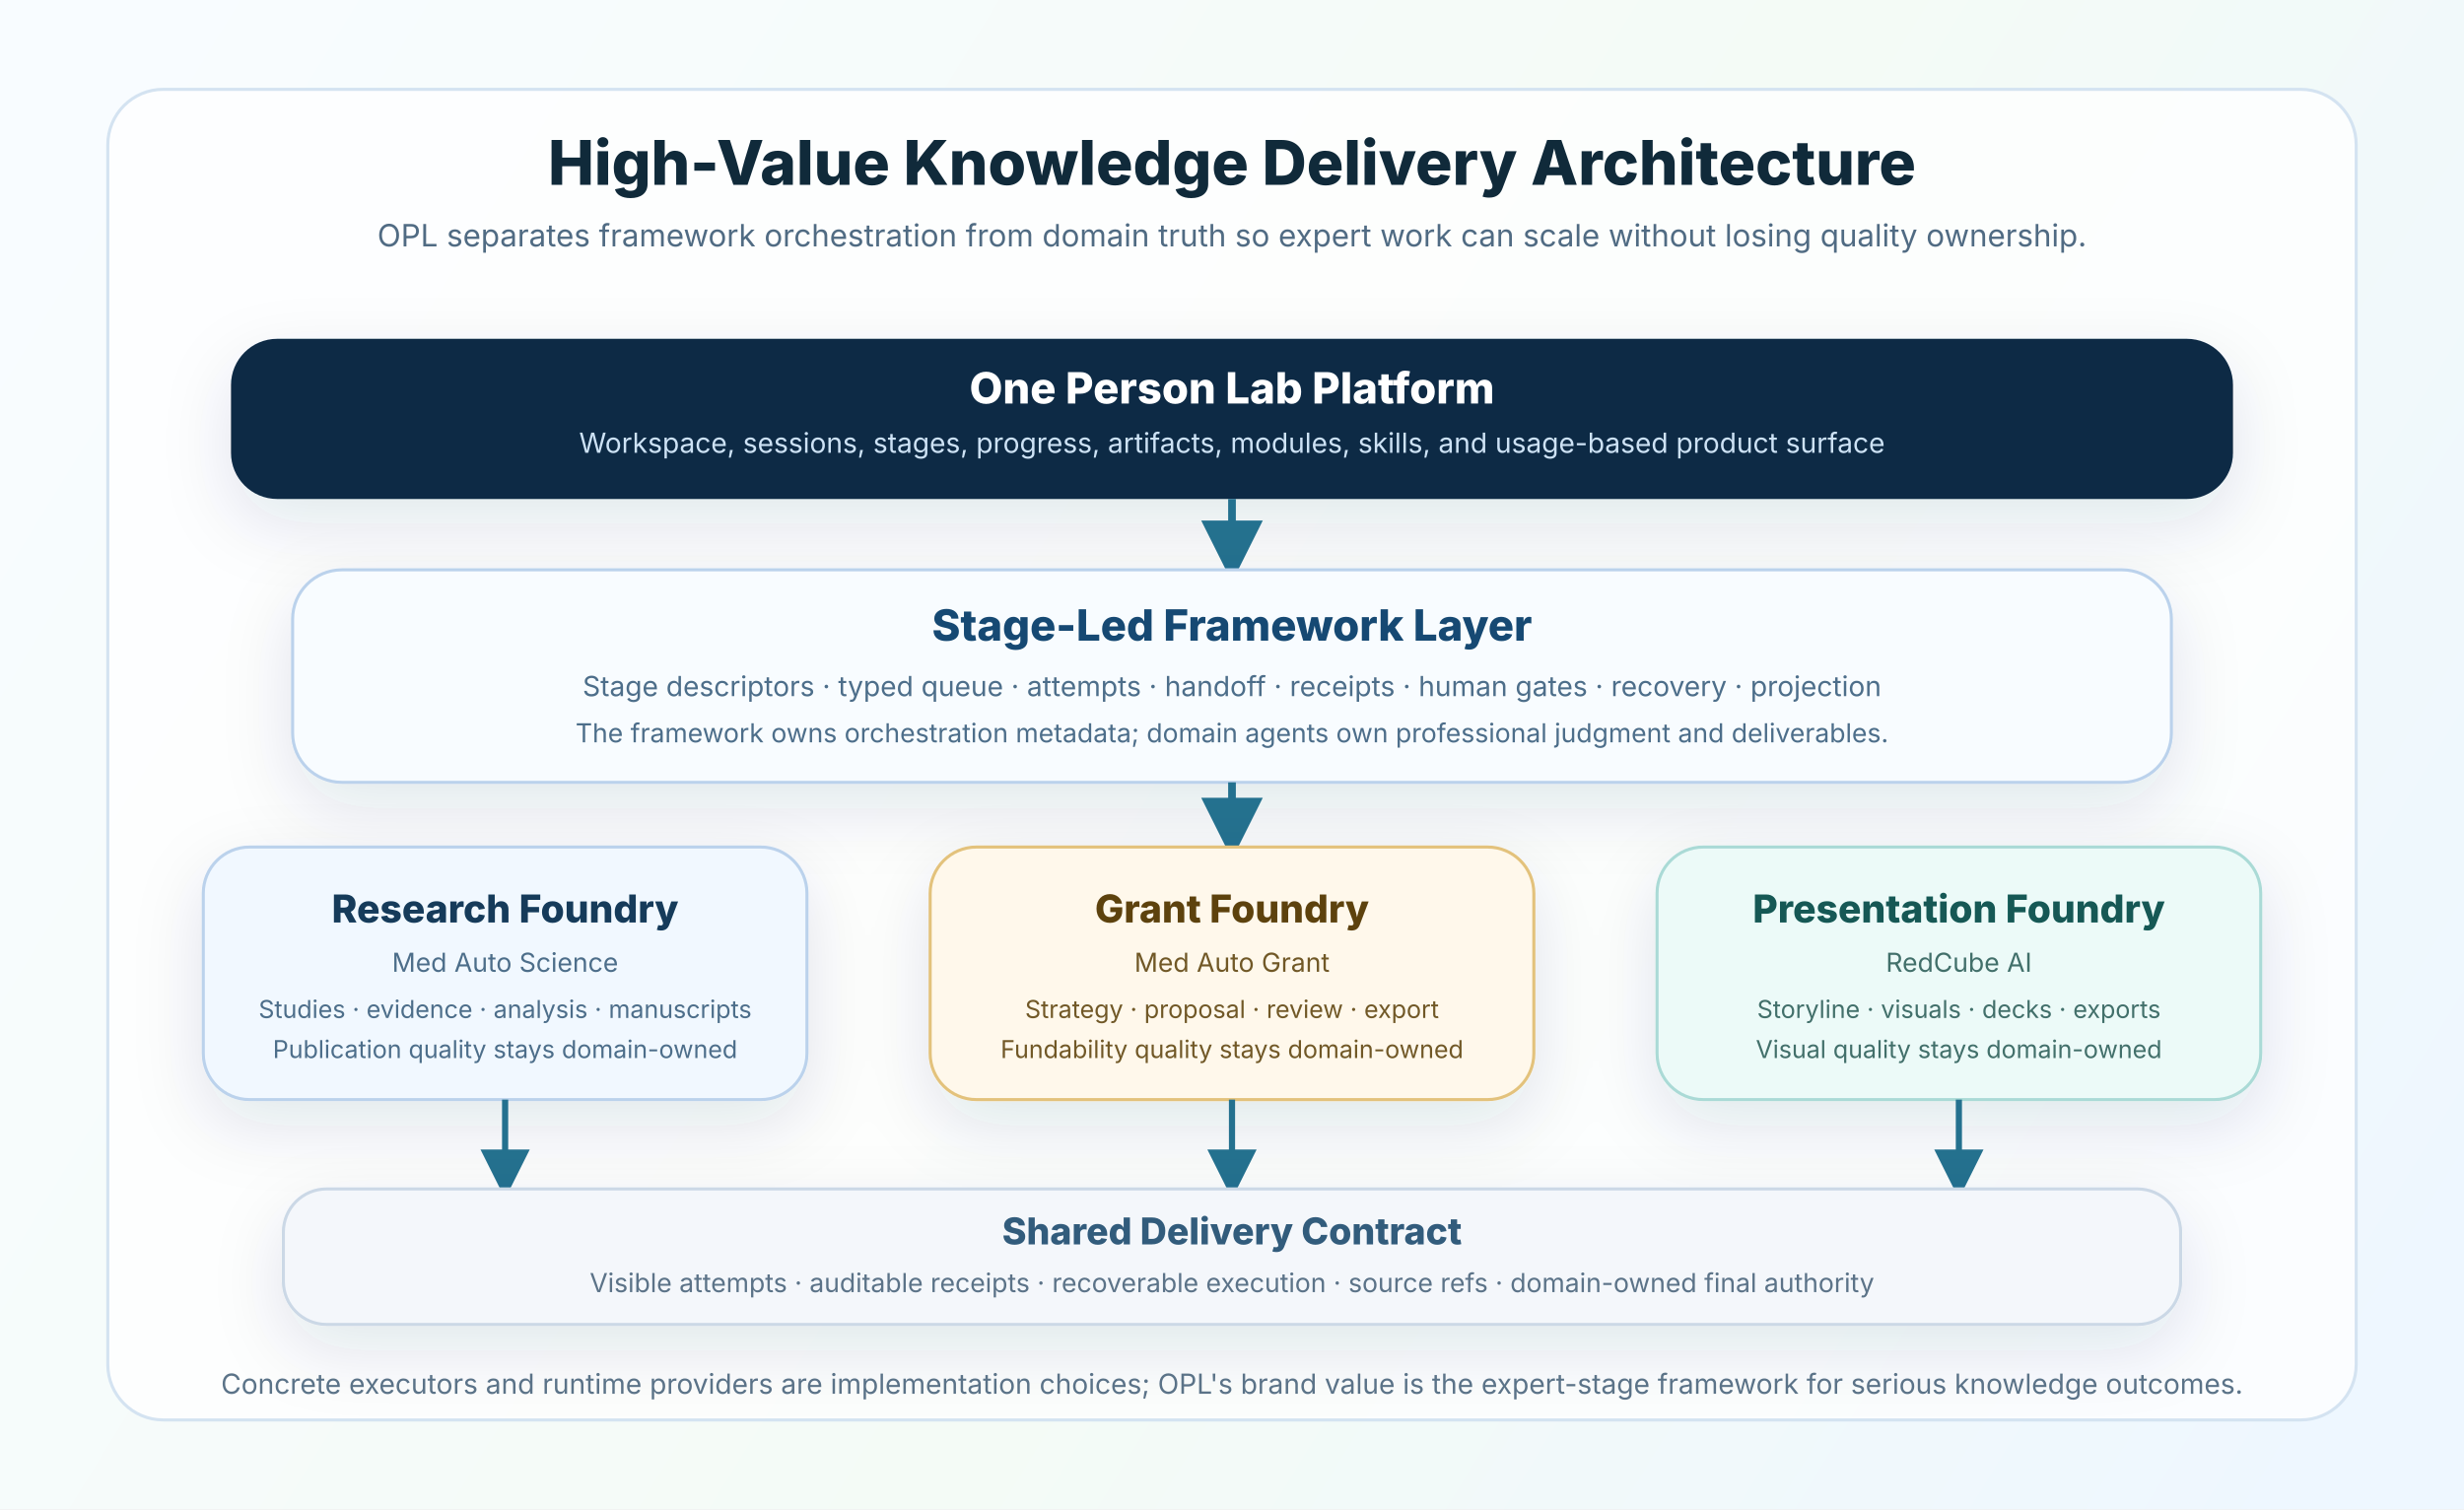
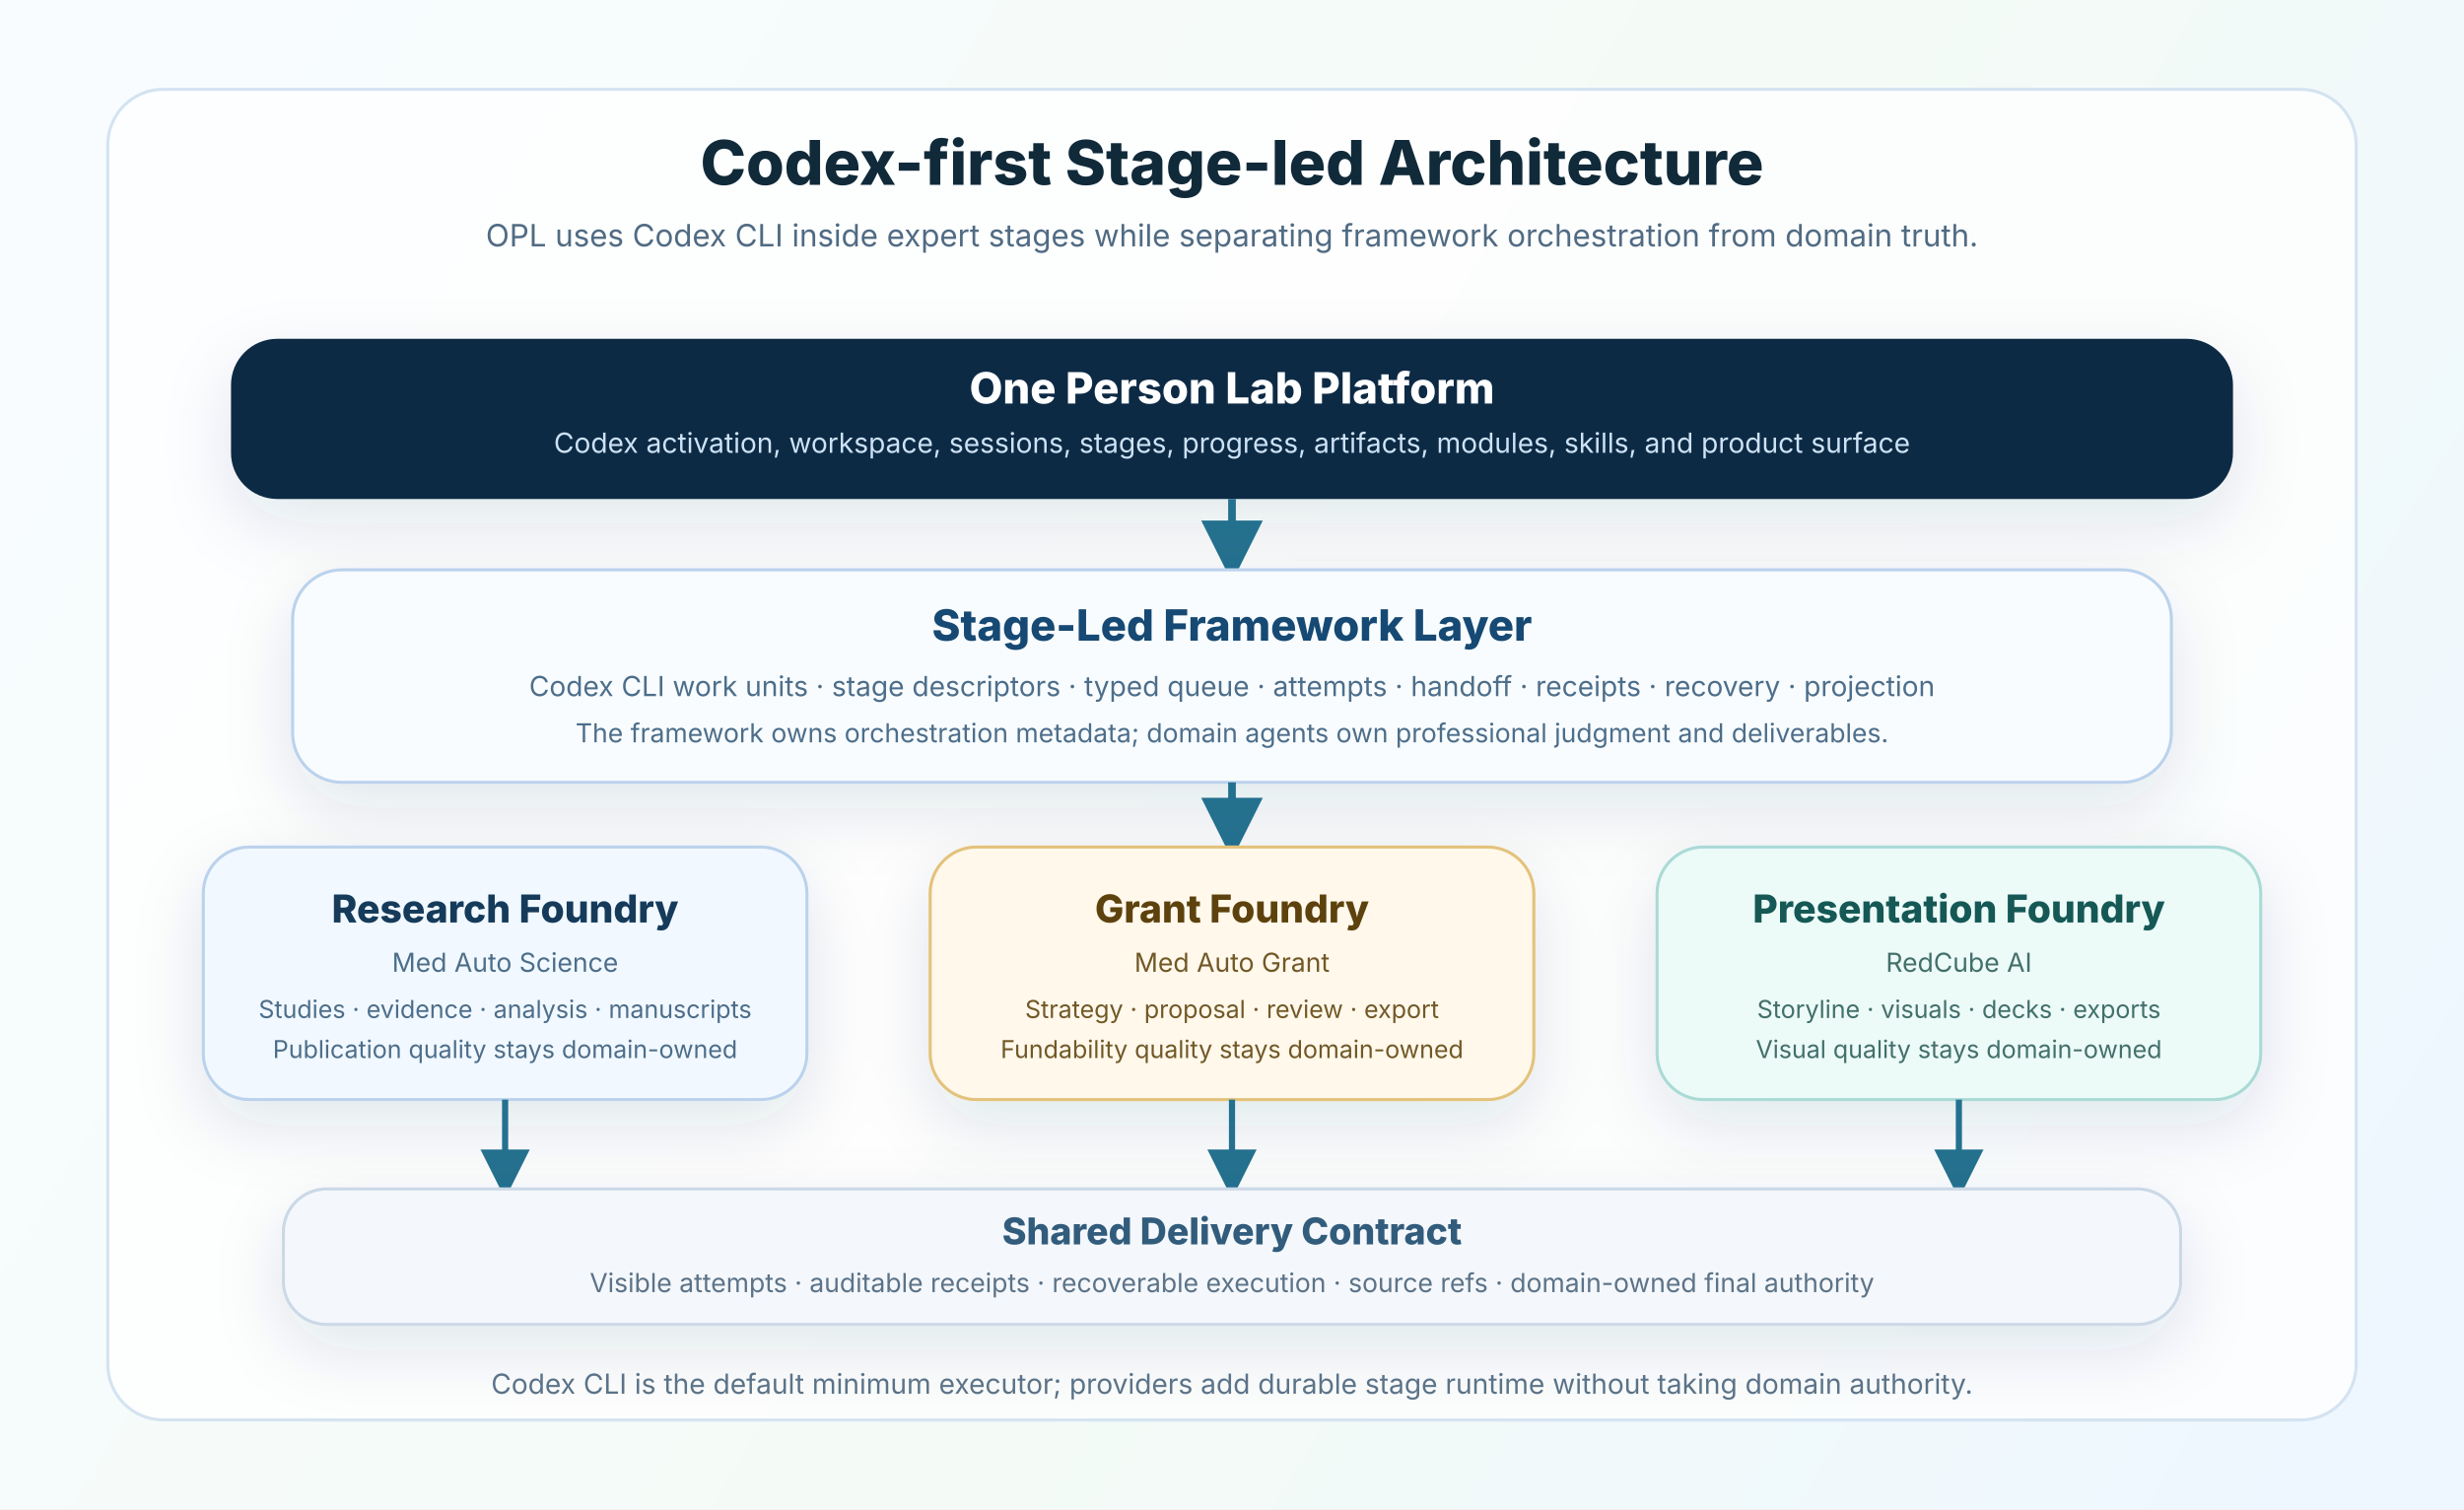
- <svg xmlns="http://www.w3.org/2000/svg" width="1600" height="980" viewBox="0 0 1600 980" fill="none" role="img" aria-label="One Person Lab high-value knowledge delivery architecture">
+ <svg xmlns="http://www.w3.org/2000/svg" width="1600" height="980" viewBox="0 0 1600 980" fill="none" role="img" aria-label="One Person Lab Codex-first stage-led knowledge delivery architecture">
  <defs>
    <linearGradient id="bg" x1="70" y1="40" x2="1530" y2="940" gradientUnits="userSpaceOnUse">
      <stop offset="0" stop-color="#F8FCFF" />
      <stop offset="0.55" stop-color="#F4FBF6" />
      <stop offset="1" stop-color="#EEF7FF" />
    </linearGradient>
    <filter id="shadow" x="0" y="0" width="1600" height="980" filterUnits="userSpaceOnUse" color-interpolation-filters="sRGB">
      <feDropShadow dx="0" dy="16" stdDeviation="22" flood-color="#173A5D" flood-opacity="0.11" />
    </filter>
    <marker id="arrow" viewBox="0 0 10 10" refX="8" refY="5" markerWidth="8" markerHeight="8" orient="auto">
      <path d="M0 0L10 5L0 10Z" fill="#24718F" />
    </marker>
  </defs>
  <rect width="1600" height="980" fill="url(#bg)" />
  <rect x="70" y="58" width="1460" height="864" rx="36" fill="#FFFFFF" fill-opacity="0.76" stroke="#D4E3F1" stroke-width="2" />
-   <text x="800" y="120" text-anchor="middle" fill="#102A3A" font-family="Inter, Avenir Next, Helvetica, Arial, sans-serif" font-size="40" font-weight="800">High-Value Knowledge Delivery Architecture</text>
-   <text x="800" y="160" text-anchor="middle" fill="#506B83" font-family="Inter, Avenir Next, Helvetica, Arial, sans-serif" font-size="20">OPL separates framework orchestration from domain truth so expert work can scale without losing quality ownership.</text>
+   <text x="800" y="120" text-anchor="middle" fill="#102A3A" font-family="Inter, Avenir Next, Helvetica, Arial, sans-serif" font-size="40" font-weight="800">Codex-first Stage-led Architecture</text>
+   <text x="800" y="160" text-anchor="middle" fill="#506B83" font-family="Inter, Avenir Next, Helvetica, Arial, sans-serif" font-size="20">OPL uses Codex CLI inside expert stages while separating framework orchestration from domain truth.</text>
  <g filter="url(#shadow)">
    <rect x="150" y="220" width="1300" height="104" rx="30" fill="#0D2A45" />
    <text x="800" y="262" text-anchor="middle" fill="#FFFFFF" font-family="Inter, Avenir Next, Helvetica, Arial, sans-serif" font-size="28" font-weight="800">One Person Lab Platform</text>
-     <text x="800" y="294" text-anchor="middle" fill="#CDE2F5" font-family="Inter, Avenir Next, Helvetica, Arial, sans-serif" font-size="18">Workspace, sessions, stages, progress, artifacts, modules, skills, and usage-based product surface</text>
+     <text x="800" y="294" text-anchor="middle" fill="#CDE2F5" font-family="Inter, Avenir Next, Helvetica, Arial, sans-serif" font-size="18">Codex activation, workspace, sessions, stages, progress, artifacts, modules, skills, and product surface</text>
  </g>
  <path d="M800 324V370" stroke="#24718F" stroke-width="5" marker-end="url(#arrow)" />
  <g filter="url(#shadow)">
    <rect x="190" y="370" width="1220" height="138" rx="32" fill="#F8FCFF" stroke="#BBD2EC" stroke-width="2" />
    <text x="800" y="416" text-anchor="middle" fill="#174A73" font-family="Inter, Avenir Next, Helvetica, Arial, sans-serif" font-size="28" font-weight="800">Stage-Led Framework Layer</text>
-     <text x="800" y="452" text-anchor="middle" fill="#4D6E8A" font-family="Inter, Avenir Next, Helvetica, Arial, sans-serif" font-size="18">Stage descriptors · typed queue · attempts · handoff · receipts · human gates · recovery · projection</text>
+     <text x="800" y="452" text-anchor="middle" fill="#4D6E8A" font-family="Inter, Avenir Next, Helvetica, Arial, sans-serif" font-size="18">Codex CLI work units · stage descriptors · typed queue · attempts · handoff · receipts · recovery · projection</text>
    <text x="800" y="482" text-anchor="middle" fill="#4D6E8A" font-family="Inter, Avenir Next, Helvetica, Arial, sans-serif" font-size="17">The framework owns orchestration metadata; domain agents own professional judgment and deliverables.</text>
  </g>
  <path d="M800 508V550" stroke="#24718F" stroke-width="5" marker-end="url(#arrow)" />
  <g filter="url(#shadow)">
    <rect x="132" y="550" width="392" height="164" rx="30" fill="#F1F8FF" stroke="#BBD2EC" stroke-width="2" />
    <text x="328" y="599" text-anchor="middle" fill="#123A5A" font-family="Inter, Avenir Next, Helvetica, Arial, sans-serif" font-size="25" font-weight="800">Research Foundry</text>
    <text x="328" y="631" text-anchor="middle" fill="#4D6E8A" font-family="Inter, Avenir Next, Helvetica, Arial, sans-serif" font-size="17">Med Auto Science</text>
    <text x="328" y="661" text-anchor="middle" fill="#4D6E8A" font-family="Inter, Avenir Next, Helvetica, Arial, sans-serif" font-size="16">Studies · evidence · analysis · manuscripts</text>
    <text x="328" y="687" text-anchor="middle" fill="#4D6E8A" font-family="Inter, Avenir Next, Helvetica, Arial, sans-serif" font-size="16">Publication quality stays domain-owned</text>
    <rect x="604" y="550" width="392" height="164" rx="30" fill="#FFF8EB" stroke="#E3C27B" stroke-width="2" />
    <text x="800" y="599" text-anchor="middle" fill="#5D4210" font-family="Inter, Avenir Next, Helvetica, Arial, sans-serif" font-size="25" font-weight="800">Grant Foundry</text>
    <text x="800" y="631" text-anchor="middle" fill="#715928" font-family="Inter, Avenir Next, Helvetica, Arial, sans-serif" font-size="17">Med Auto Grant</text>
    <text x="800" y="661" text-anchor="middle" fill="#715928" font-family="Inter, Avenir Next, Helvetica, Arial, sans-serif" font-size="16">Strategy · proposal · review · export</text>
    <text x="800" y="687" text-anchor="middle" fill="#715928" font-family="Inter, Avenir Next, Helvetica, Arial, sans-serif" font-size="16">Fundability quality stays domain-owned</text>
    <rect x="1076" y="550" width="392" height="164" rx="30" fill="#ECFAF8" stroke="#AADAD6" stroke-width="2" />
    <text x="1272" y="599" text-anchor="middle" fill="#125854" font-family="Inter, Avenir Next, Helvetica, Arial, sans-serif" font-size="25" font-weight="800">Presentation Foundry</text>
    <text x="1272" y="631" text-anchor="middle" fill="#426F6B" font-family="Inter, Avenir Next, Helvetica, Arial, sans-serif" font-size="17">RedCube AI</text>
    <text x="1272" y="661" text-anchor="middle" fill="#426F6B" font-family="Inter, Avenir Next, Helvetica, Arial, sans-serif" font-size="16">Storyline · visuals · decks · exports</text>
    <text x="1272" y="687" text-anchor="middle" fill="#426F6B" font-family="Inter, Avenir Next, Helvetica, Arial, sans-serif" font-size="16">Visual quality stays domain-owned</text>
  </g>
  <path d="M328 714V772" stroke="#24718F" stroke-width="4" marker-end="url(#arrow)" />
  <path d="M800 714V772" stroke="#24718F" stroke-width="4" marker-end="url(#arrow)" />
  <path d="M1272 714V772" stroke="#24718F" stroke-width="4" marker-end="url(#arrow)" />
  <g filter="url(#shadow)">
    <rect x="184" y="772" width="1232" height="88" rx="28" fill="#F4F7FB" stroke="#CBD8E6" stroke-width="2" />
    <text x="800" y="808" text-anchor="middle" fill="#315B7B" font-family="Inter, Avenir Next, Helvetica, Arial, sans-serif" font-size="24" font-weight="800">Shared Delivery Contract</text>
    <text x="800" y="839" text-anchor="middle" fill="#5B7388" font-family="Inter, Avenir Next, Helvetica, Arial, sans-serif" font-size="17">Visible attempts · auditable receipts · recoverable execution · source refs · domain-owned final authority</text>
  </g>
-   <text x="800" y="905" text-anchor="middle" fill="#5B7388" font-family="Inter, Avenir Next, Helvetica, Arial, sans-serif" font-size="18">Concrete executors and runtime providers are implementation choices; OPL's brand value is the expert-stage framework for serious knowledge outcomes.</text>
+   <text x="800" y="905" text-anchor="middle" fill="#5B7388" font-family="Inter, Avenir Next, Helvetica, Arial, sans-serif" font-size="18">Codex CLI is the default minimum executor; providers add durable stage runtime without taking domain authority.</text>
</svg>
